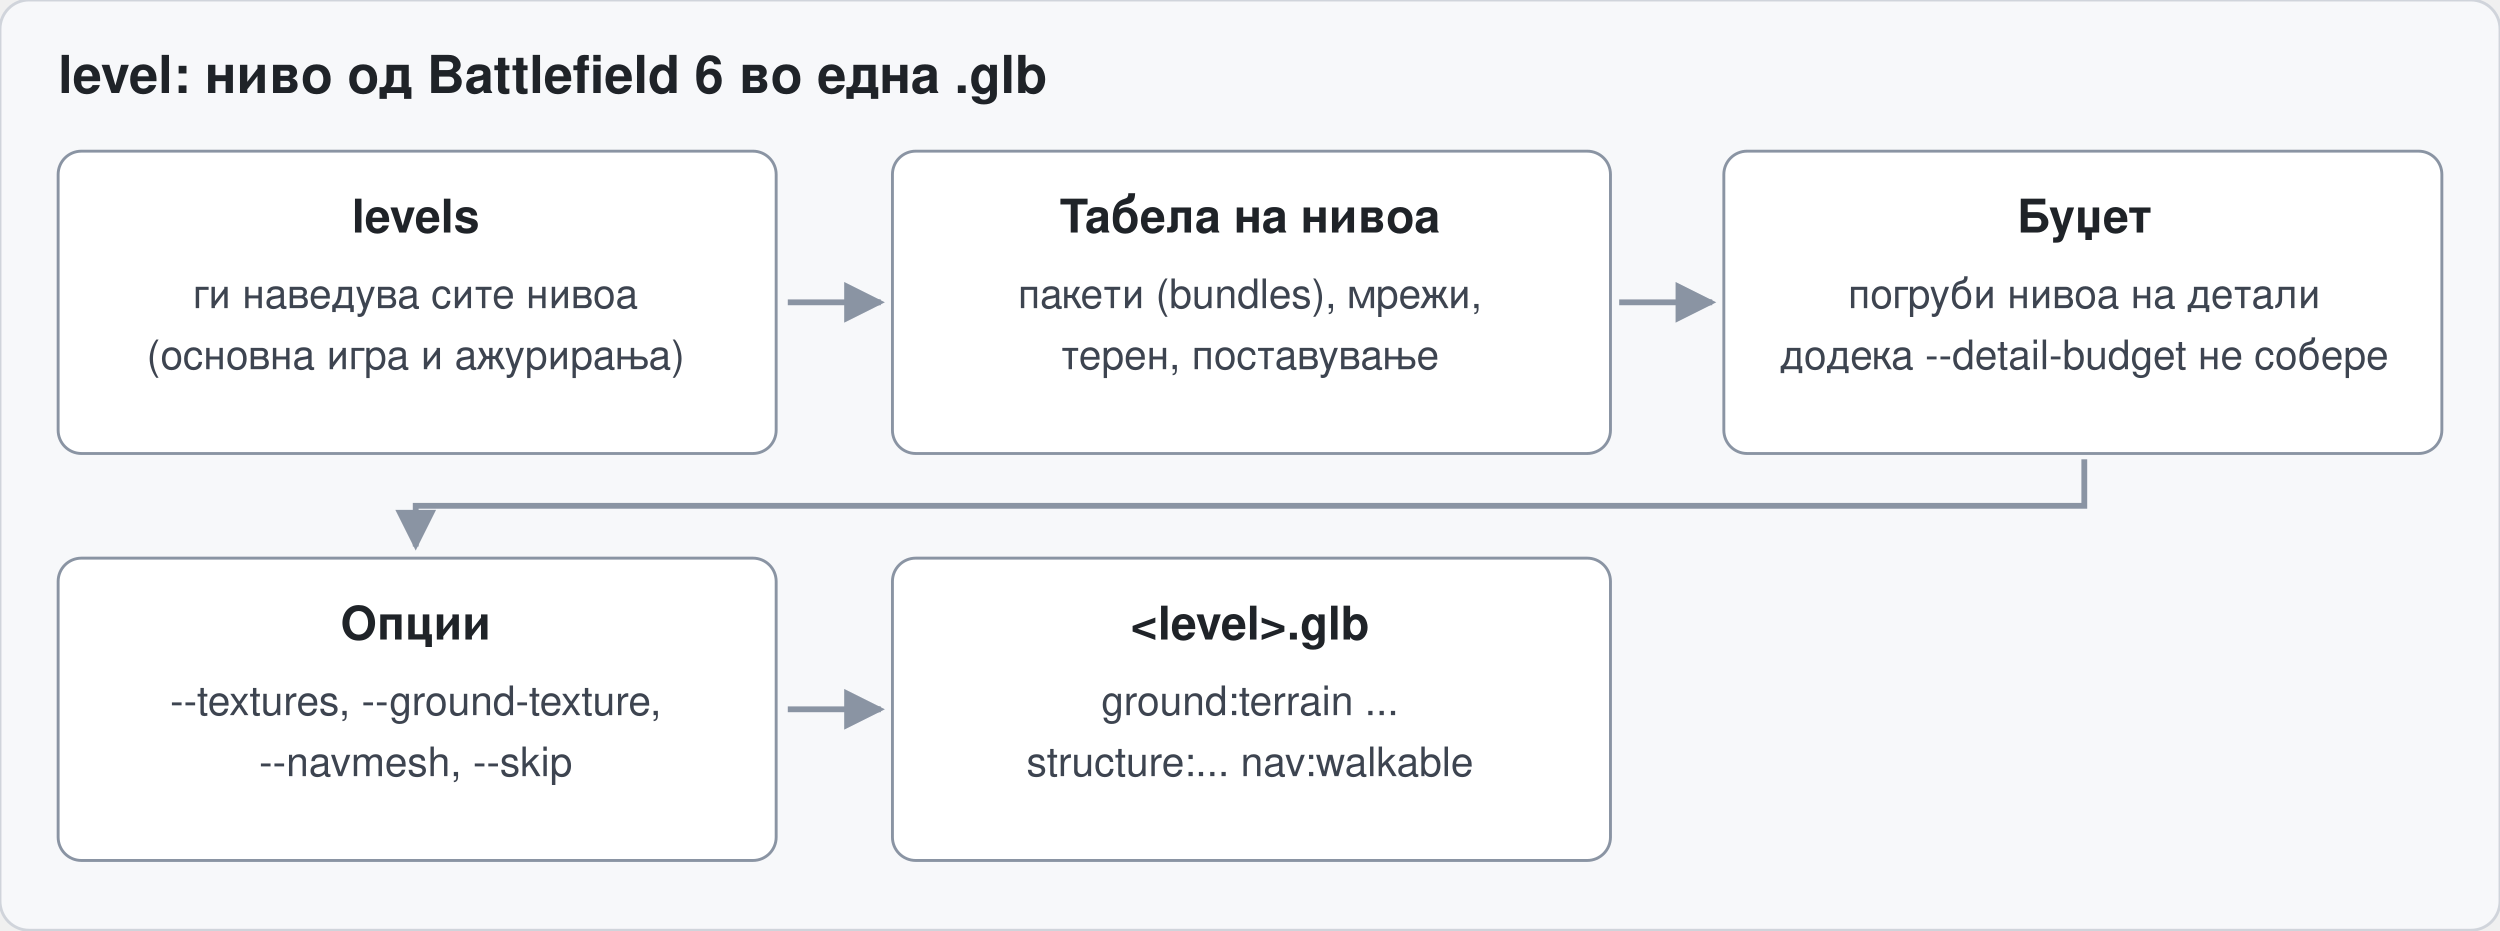
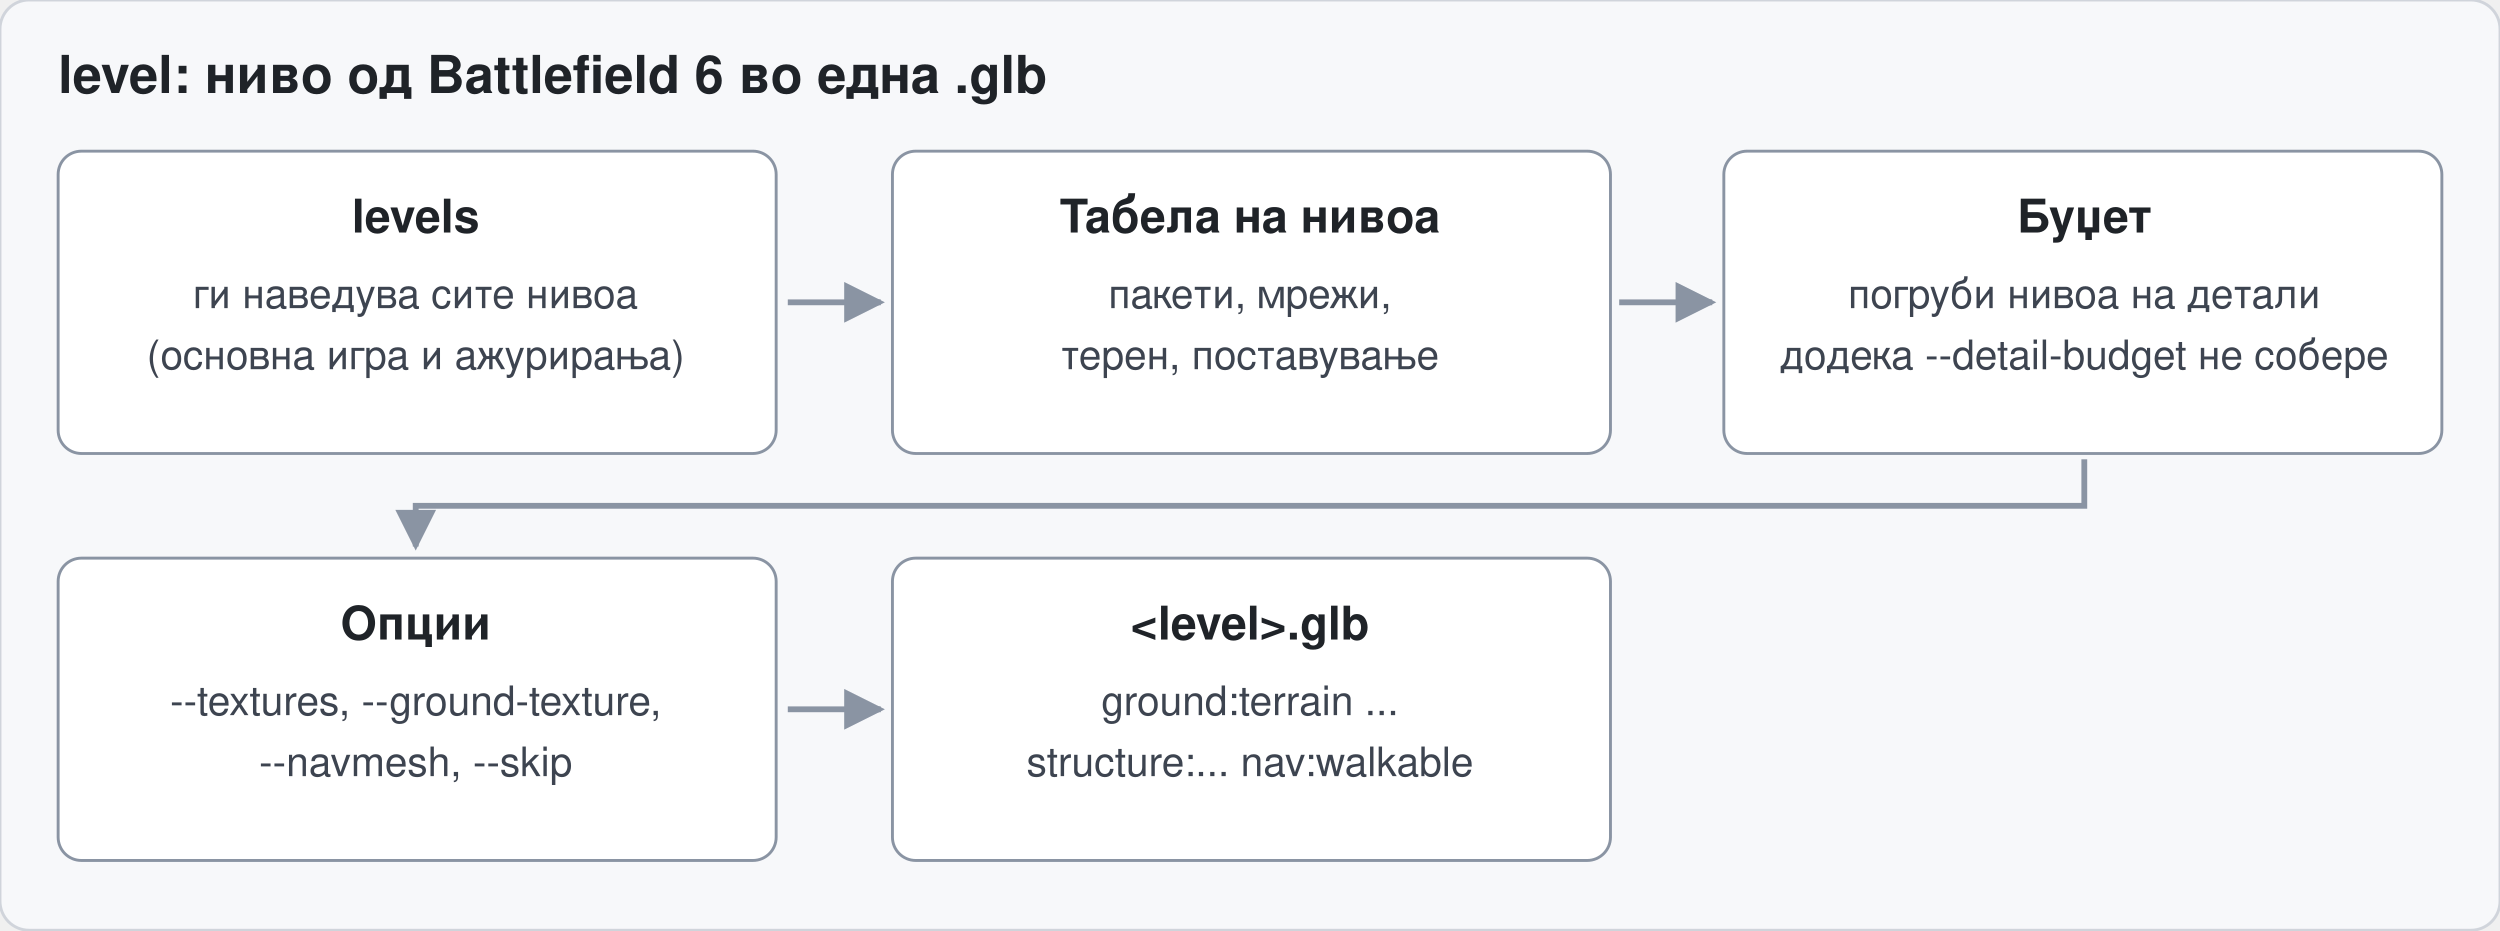
<svg xmlns="http://www.w3.org/2000/svg" width="860" height="320" viewBox="0 0 860 320" role="img" aria-label="level: a Battlefield 6 level into one .glb">
  <rect width="860" height="320" rx="10" fill="#f7f8fa" stroke="#d0d4db" />
  <defs>
    <marker id="a" viewBox="0 0 10 10" refX="9" refY="5" markerWidth="7" markerHeight="7" orient="auto-start-reverse">
      <path d="M0,0 L10,5 L0,10 z" fill="#8a94a3" />
    </marker>
  </defs>
  <text x="20" y="32" font-family="Segoe UI,Helvetica,Arial,sans-serif" font-size="18" font-weight="600" fill="#1f2328" text-anchor="start">level: ниво од Battlefield 6 во една .glb</text>
  <rect x="20" y="52" width="247" height="104" rx="8" fill="#ffffff" stroke="#8a94a3" />
  <text x="143" y="80" font-family="Segoe UI,Helvetica,Arial,sans-serif" font-size="16" font-weight="600" fill="#1f2328" text-anchor="middle">levels</text>
  <text x="143" y="106" font-family="Segoe UI,Helvetica,Arial,sans-serif" font-size="14" font-weight="400" fill="#3d4450" text-anchor="middle">ги наведува сите нивоа</text>
  <text x="143" y="127" font-family="Segoe UI,Helvetica,Arial,sans-serif" font-size="14" font-weight="400" fill="#3d4450" text-anchor="middle">(основна игра и ажурирања)</text>
  <rect x="307" y="52" width="247" height="104" rx="8" fill="#ffffff" stroke="#8a94a3" />
  <text x="430" y="80" font-family="Segoe UI,Helvetica,Arial,sans-serif" font-size="16" font-weight="600" fill="#1f2328" text-anchor="middle">Табела на нивоа</text>
-   <text x="430" y="106" font-family="Segoe UI,Helvetica,Arial,sans-serif" font-size="14" font-weight="400" fill="#3d4450" text-anchor="middle">пакети (bundles), мрежи,</text>
+   <text x="430" y="106" font-family="Segoe UI,Helvetica,Arial,sans-serif" font-size="14" font-weight="400" fill="#3d4450" text-anchor="middle">пакети, мрежи,</text>
  <text x="430" y="127" font-family="Segoe UI,Helvetica,Arial,sans-serif" font-size="14" font-weight="400" fill="#3d4450" text-anchor="middle">терен, поставување</text>
  <rect x="593" y="52" width="247" height="104" rx="8" fill="#ffffff" stroke="#8a94a3" />
  <text x="717" y="80" font-family="Segoe UI,Helvetica,Arial,sans-serif" font-size="16" font-weight="600" fill="#1f2328" text-anchor="middle">Буџет</text>
  <text x="717" y="106" font-family="Segoe UI,Helvetica,Arial,sans-serif" font-size="14" font-weight="400" fill="#3d4450" text-anchor="middle">погруби нивоа на детали</text>
  <text x="717" y="127" font-family="Segoe UI,Helvetica,Arial,sans-serif" font-size="14" font-weight="400" fill="#3d4450" text-anchor="middle">додека --detail-budget не собере</text>
  <rect x="20" y="192" width="247" height="104" rx="8" fill="#ffffff" stroke="#8a94a3" />
  <text x="143" y="220" font-family="Segoe UI,Helvetica,Arial,sans-serif" font-size="16" font-weight="600" fill="#1f2328" text-anchor="middle">Опции</text>
  <text x="143" y="246" font-family="Segoe UI,Helvetica,Arial,sans-serif" font-size="14" font-weight="400" fill="#3d4450" text-anchor="middle">--textures, --ground-texture,</text>
  <text x="143" y="267" font-family="Segoe UI,Helvetica,Arial,sans-serif" font-size="14" font-weight="400" fill="#3d4450" text-anchor="middle">--navmesh, --skip</text>
  <rect x="307" y="192" width="247" height="104" rx="8" fill="#ffffff" stroke="#8a94a3" />
  <text x="430" y="220" font-family="Segoe UI,Helvetica,Arial,sans-serif" font-size="16" font-weight="600" fill="#1f2328" text-anchor="middle">&lt;level&gt;.glb</text>
  <text x="430" y="246" font-family="Segoe UI,Helvetica,Arial,sans-serif" font-size="14" font-weight="400" fill="#3d4450" text-anchor="middle">ground:terrain ...</text>
  <text x="430" y="267" font-family="Segoe UI,Helvetica,Arial,sans-serif" font-size="14" font-weight="400" fill="#3d4450" text-anchor="middle">structure:... nav:walkable</text>
  <line x1="271" y1="104.0" x2="303" y2="104.0" stroke="#8a94a3" stroke-width="2" marker-end="url(#a)" />
  <line x1="557" y1="104.0" x2="589" y2="104.0" stroke="#8a94a3" stroke-width="2" marker-end="url(#a)" />
  <path d="M717,158 V174 H143 V188" fill="none" stroke="#8a94a3" stroke-width="2" marker-end="url(#a)" />
  <line x1="271" y1="244.0" x2="303" y2="244.0" stroke="#8a94a3" stroke-width="2" marker-end="url(#a)" />
</svg>
